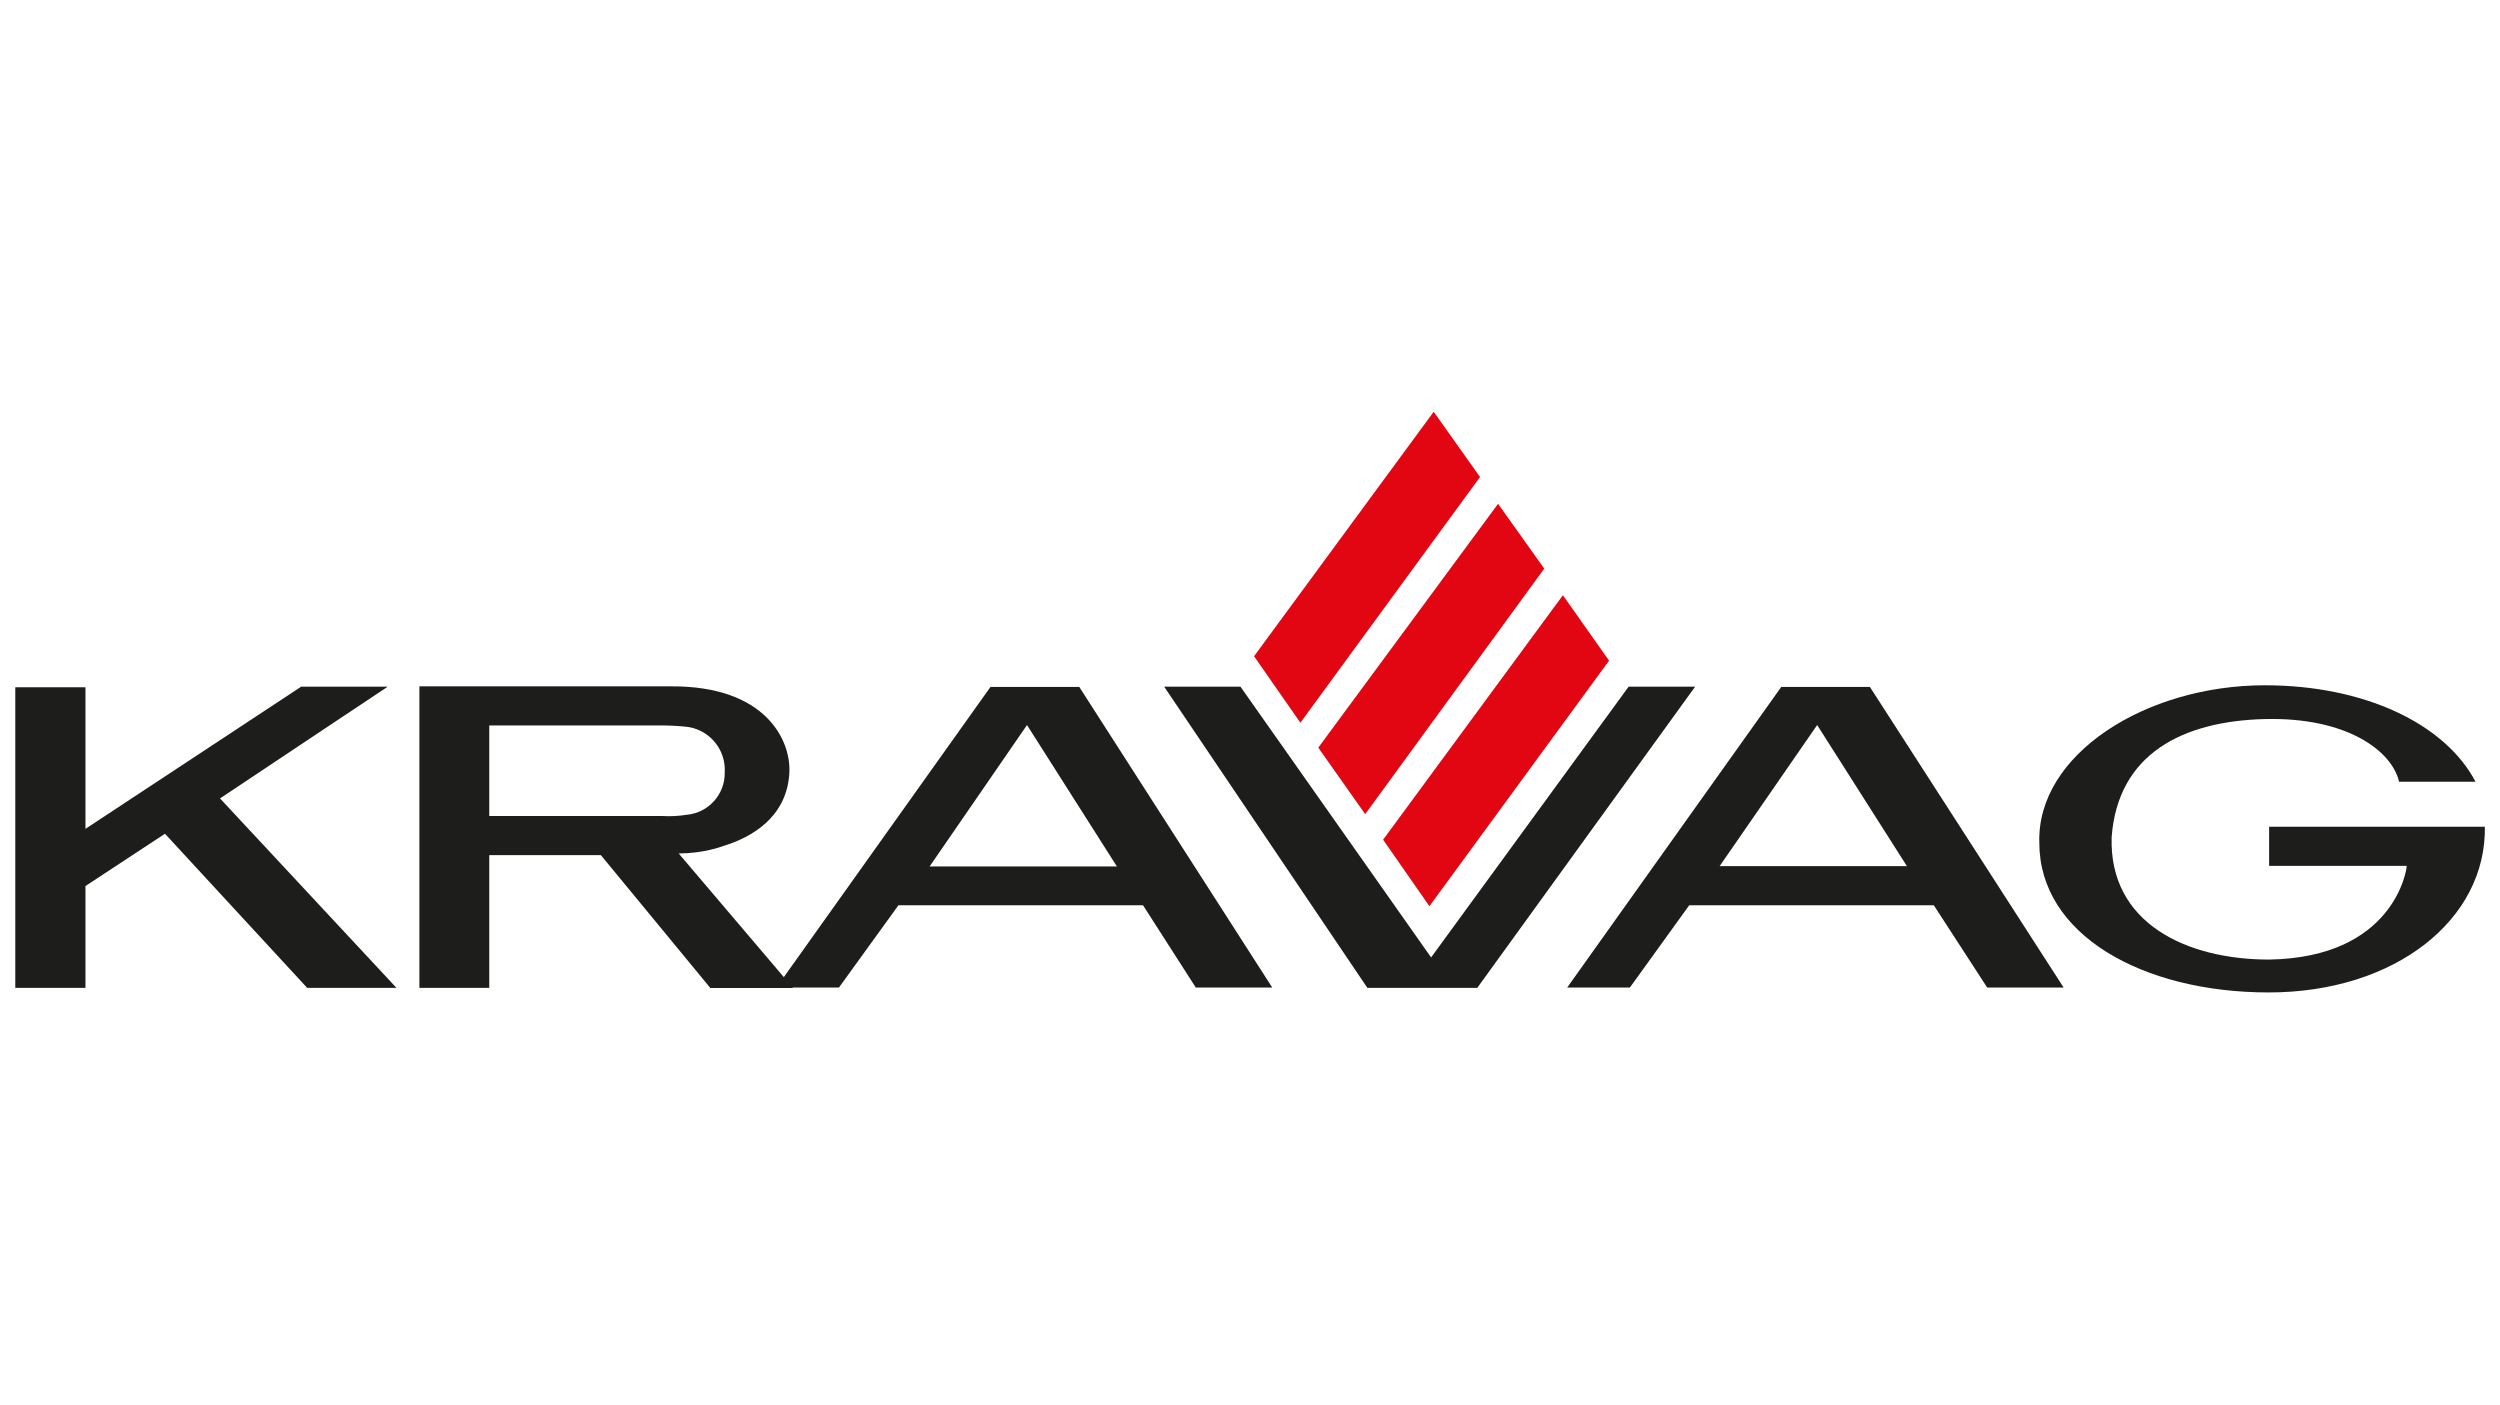
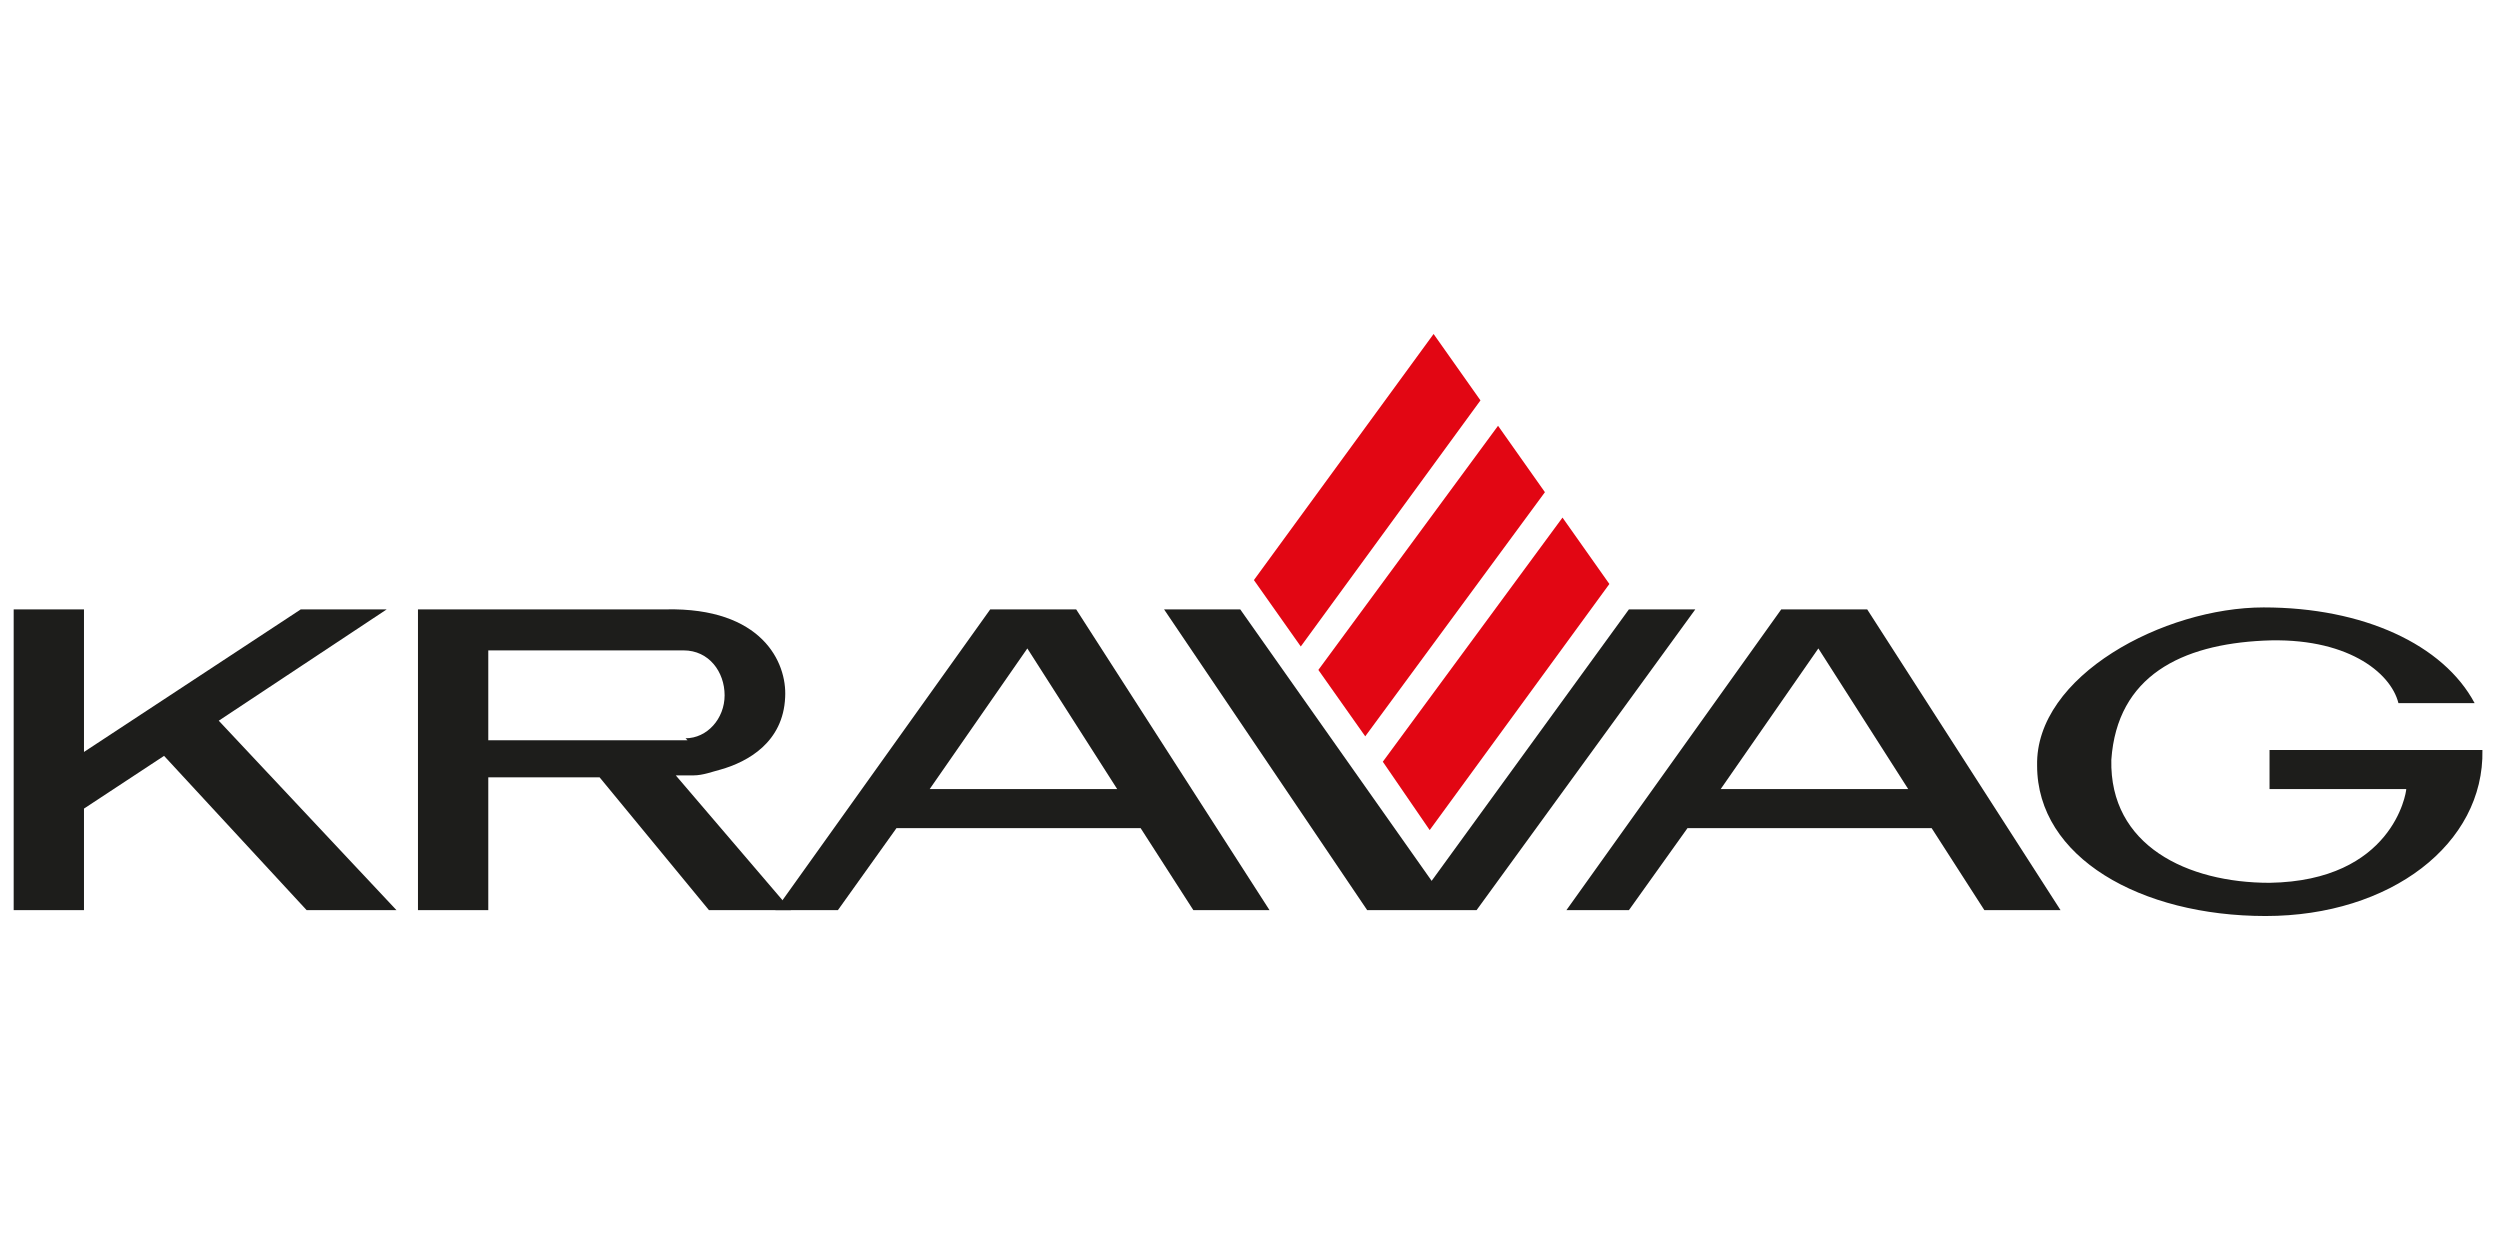
- <svg xmlns="http://www.w3.org/2000/svg" id="Ebene_1" data-name="Ebene 1" viewBox="0 0 163.51 40" width="267" height="150">
+ <svg xmlns="http://www.w3.org/2000/svg" version="1.1" viewBox="0 0 128 64">
  <defs>
-     <style>.cls-1{fill:#1d1d1b;}.cls-1,.cls-2{fill-rule:evenodd;}.cls-2{fill:#e20613;}</style>
+     <style>
+       .cls-1 {
+         fill: #1d1d1b;
+       }
+ 
+       .cls-1, .cls-2 {
+         fill-rule: evenodd;
+       }
+ 
+       .cls-2 {
+         fill: #e20613;
+       }
+     </style>
  </defs>
-   <path class="cls-1" d="M116.5,19l-14,19.66h4.1l3.88-5.38h16l3.49,5.38h5L122.3,19Zm2.35,2.49-6.38,9.23h12.25Z" />
-   <path class="cls-1" d="M162.51,28.14h-14.1V30.7h9c0,.29-.86,6-9,6.13-5.42,0-10.47-2.39-10.3-8,.4-5.45,4.63-7.59,10-7.73s8.33,2.07,8.8,4.1h5c-2-3.81-7.3-6.31-13.78-6.31-7.8,0-14.93,4.53-14.75,10.3,0,6,6.73,9.79,15,9.79s14.25-4.77,14.14-10.86" />
-   <polygon class="cls-1" points="76.14 18.98 81.13 18.98 93.6 36.69 106.52 18.98 110.87 18.98 96.62 38.68 89.43 38.68 76.14 18.98" />
-   <polygon class="cls-2" points="82.02 16.99 85.05 21.34 96.8 5.27 93.77 1 82.02 16.99" />
-   <polygon class="cls-1" points="5.59 32.02 10.79 28.6 20.09 38.68 25.93 38.68 14.39 26.29 25.36 18.98 19.7 18.98 5.59 28.28 5.59 19.02 1 19.02 1 38.68 5.59 38.68 5.59 32.02" />
-   <path class="cls-1" d="M27.43,19V38.68H32V30h7.3l7.16,8.69h5.41l-7.48-8.8a9.2,9.2,0,0,0,1.11-.07,8.86,8.86,0,0,0,1.85-.43c1.82-.57,4.06-1.85,4.27-4.66.18-2.24-1.56-5.81-7.73-5.77H27.43Zm17.48,8.36a2.73,2.73,0,0,0,2.49-2.77,2.84,2.84,0,0,0-2.63-3s-.75-.07-1.28-.07H32v5.92H43.31a7.35,7.35,0,0,0,1.6-.08" />
-   <path class="cls-1" d="M64.78,19l-14,19.66h4.09l3.89-5.38h16l3.45,5.38h5L70.59,19Zm2.39,2.49L60.8,30.74H73.05Z" />
-   <polygon class="cls-2" points="86.22 22.97 89.29 27.32 101 11.26 97.98 7.02 86.22 22.97" />
-   <polygon class="cls-2" points="90.46 28.99 93.49 33.34 105.24 17.28 102.22 13 90.46 28.99" />
+   <g>
+     <g id="Ebene_1">
+       <g>
+         <path class="cls-1" d="M91.2,31.2l-11,15.4h3.2l3-4.2h12.5l2.7,4.2h3.9l-9.9-15.4h-4.5ZM93.1,33.2l-5,7.2h9.6l-4.6-7.2Z" />
+         <path class="cls-1" d="M127.2,38.4h-11v2h7c0,.2-.7,4.7-7,4.8-4.2,0-8.2-1.9-8.1-6.3.3-4.3,3.6-5.9,7.8-6.1s6.5,1.6,6.9,3.2h3.9c-1.6-3-5.7-4.9-10.8-4.9s-11.7,3.5-11.6,8.1c0,4.7,5.3,7.7,11.7,7.7s11.2-3.7,11.1-8.5" />
+         <polygon class="cls-1" points="59.6 31.2 63.5 31.2 73.3 45.1 83.4 31.2 86.8 31.2 75.6 46.6 70 46.6 59.6 31.2" />
+         <polygon class="cls-2" points="64.2 29.7 66.6 33.1 75.8 20.5 73.4 17.1 64.2 29.7" />
+         <polygon class="cls-1" points="4.3 41.4 8.4 38.7 15.7 46.6 20.3 46.6 11.2 36.9 19.8 31.2 15.4 31.2 4.3 38.5 4.3 31.2 .7 31.2 .7 46.6 4.3 46.6 4.3 41.4" />
+         <path class="cls-1" d="M21.4,31.2v15.4h3.6v-6.8h5.7l5.6,6.8h4.2l-5.9-6.9c.3,0,.6,0,.9,0,.5,0,1-.2,1.4-.3,1.4-.4,3.2-1.4,3.3-3.7.1-1.8-1.2-4.6-6.1-4.5h-12.9ZM35.1,37.8c1.1,0,2-1,2-2.2,0-1.2-.8-2.3-2.1-2.3,0,0-.6,0-1,0h-9v4.6h8.9c.4,0,.8,0,1.3,0" />
+         <path class="cls-1" d="M50.7,31.2l-11,15.4h3.2l3-4.2h12.5l2.7,4.2h3.9l-9.9-15.4h-4.6ZM52.6,33.2l-5,7.2h9.6l-4.6-7.2Z" />
+         <polygon class="cls-2" points="67.5 34.3 69.9 37.7 79.1 25.2 76.7 21.8 67.5 34.3" />
+         <polygon class="cls-2" points="70.8 39 73.2 42.5 82.4 29.9 80 26.5 70.8 39" />
+       </g>
+     </g>
+   </g>
</svg>
